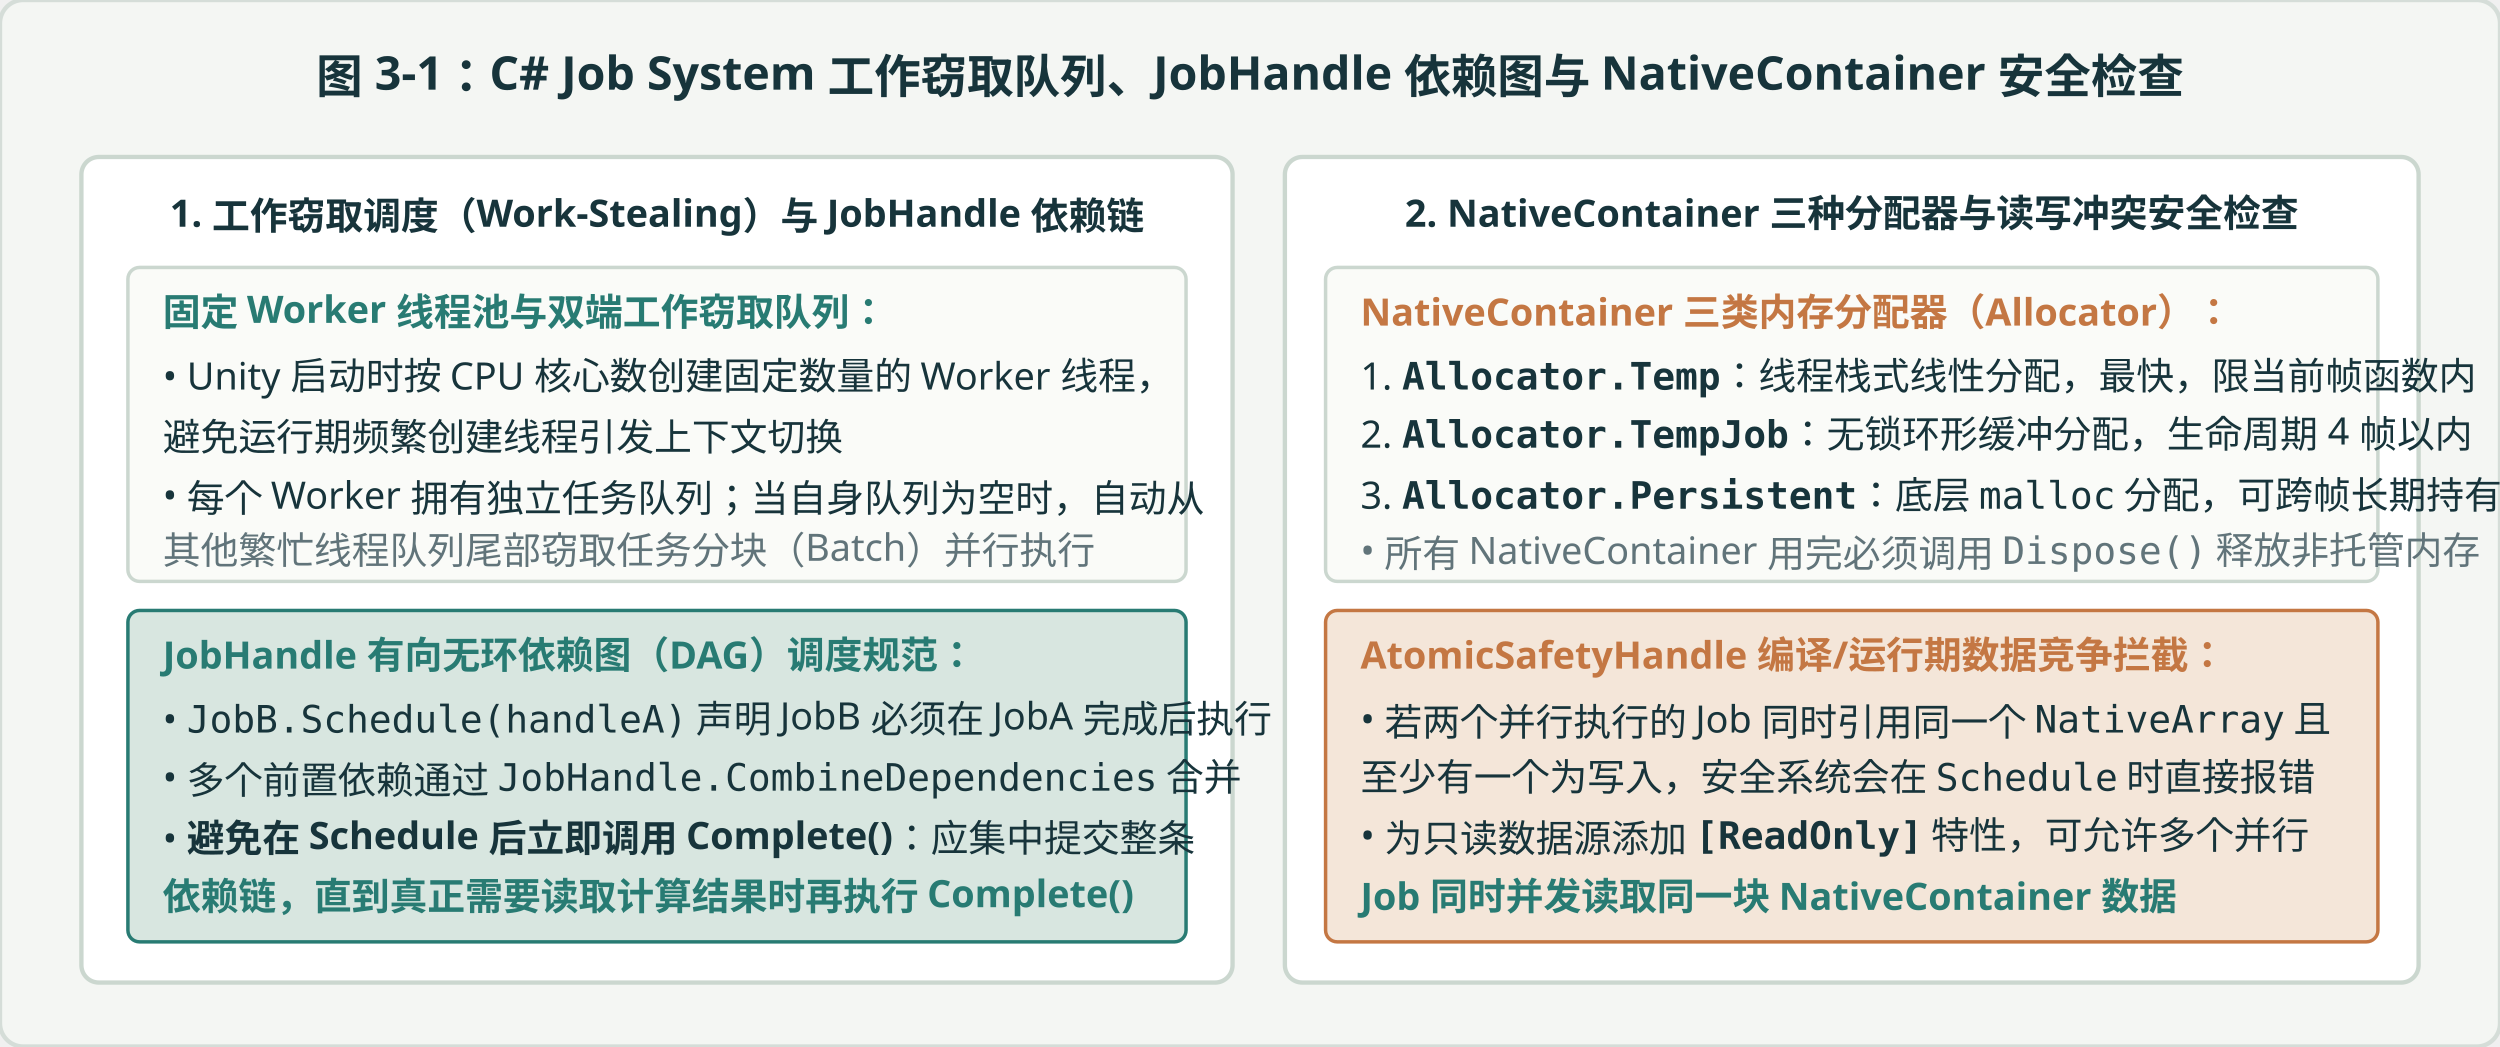
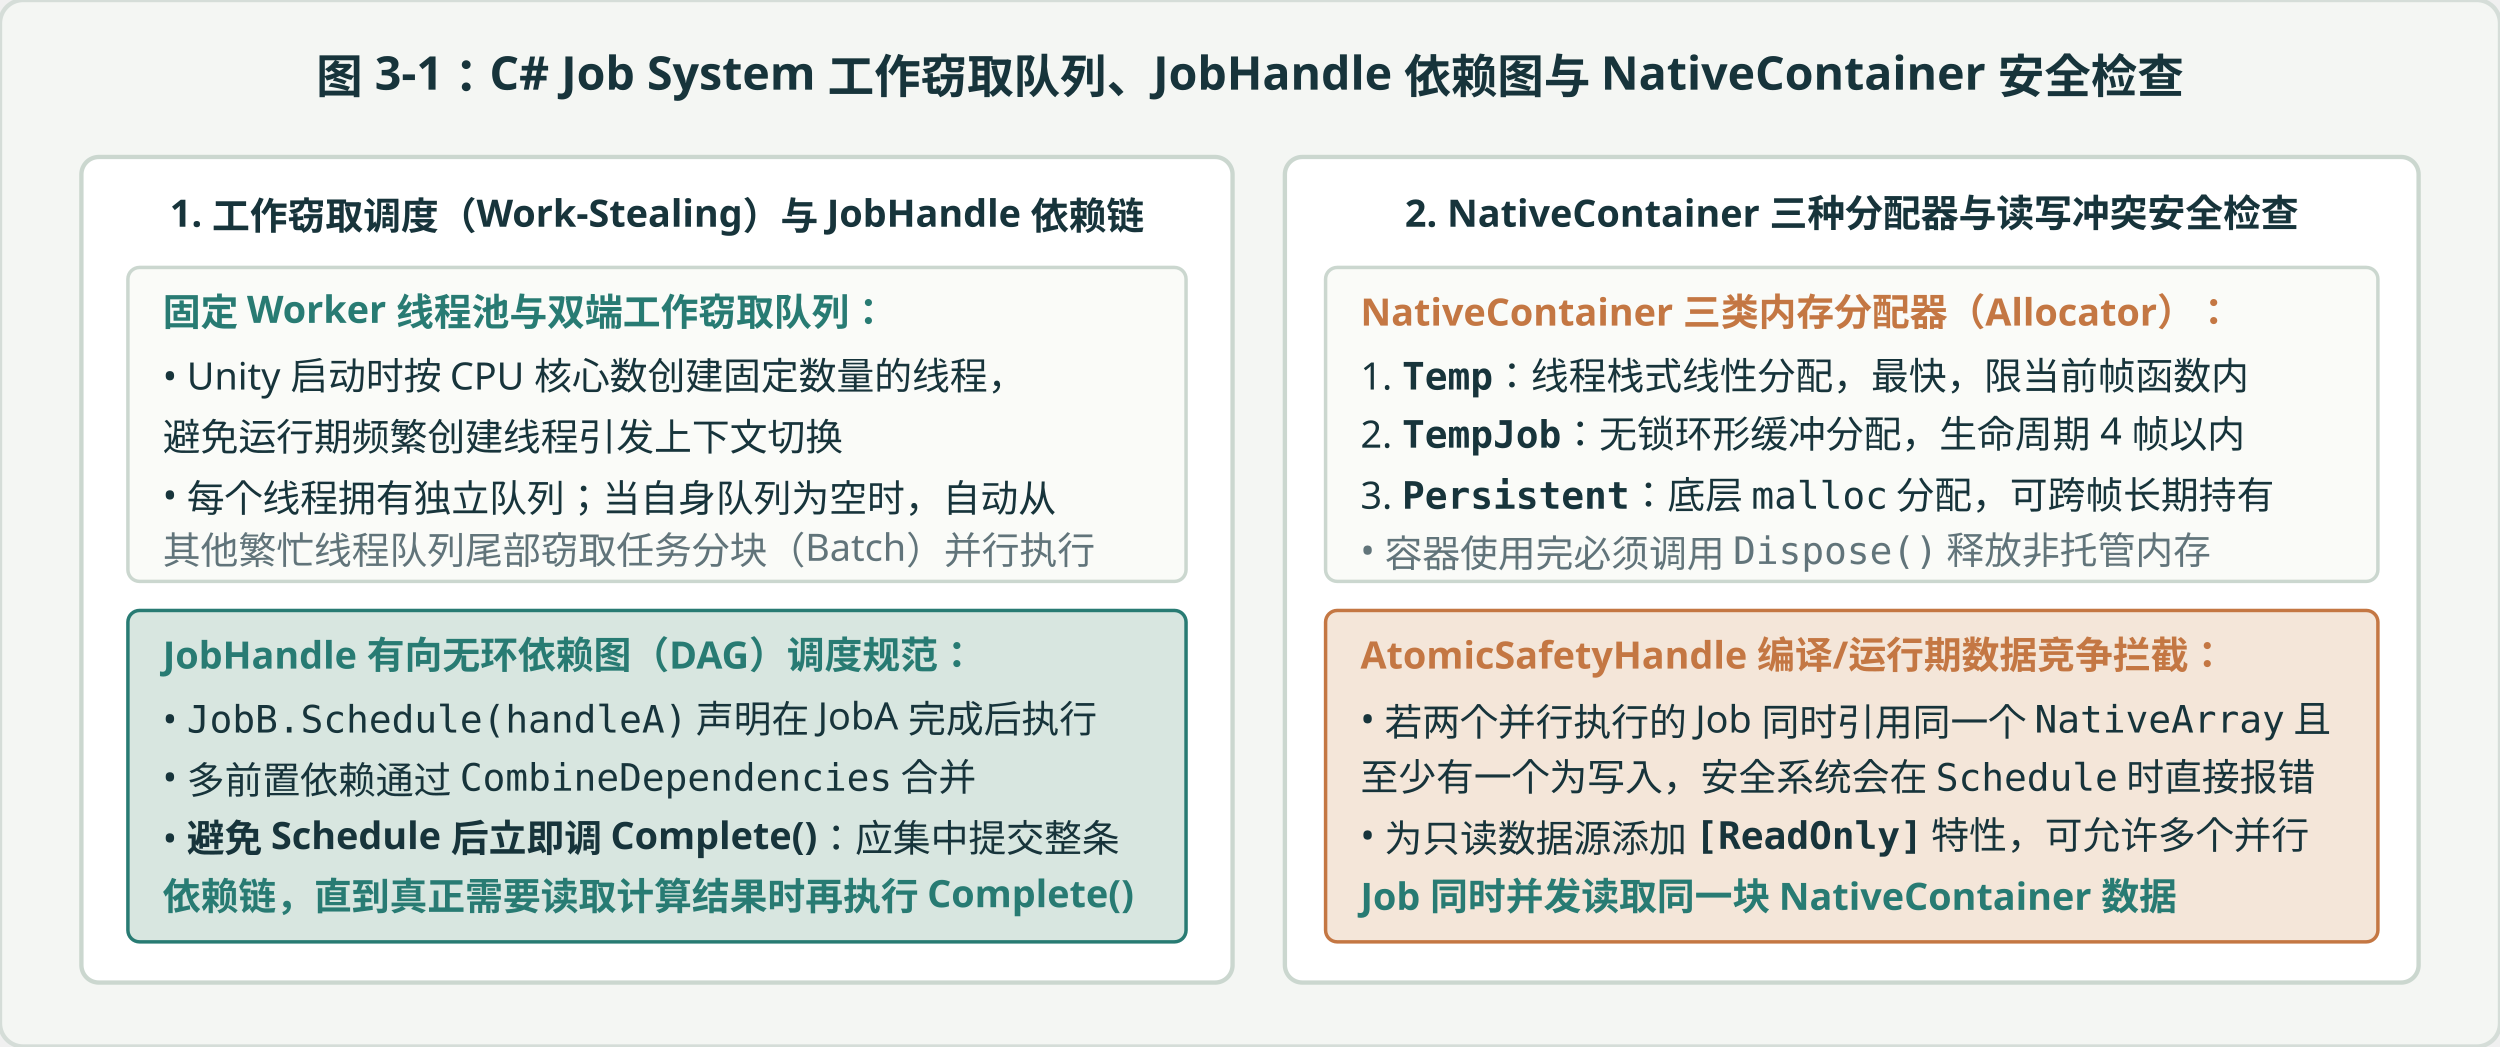
<svg xmlns="http://www.w3.org/2000/svg" viewBox="0 0 860 360" font-family="'Microsoft YaHei', 'Noto Sans SC', sans-serif">
  <rect width="860" height="360" rx="8" fill="#F4F6F3" stroke="#D5DDD8" stroke-width="1.5" />
  <text x="430" y="32" text-anchor="middle" font-size="16" font-weight="700" fill="#17343B">图 3-1：C# Job System 工作窃取队列、JobHandle 依赖图与 NativeContainer 安全检查</text>
  <rect x="28" y="54" width="396" height="284" rx="6" fill="#FFFFFF" stroke="#CBD7CF" stroke-width="1.5" />
  <text x="226" y="78" text-anchor="middle" font-size="13" font-weight="700" fill="#17343B">1. 工作窃取调度（Work-Stealing）与 JobHandle 依赖链</text>
  <g font-size="13">
    <rect x="44" y="92" width="364" height="108" rx="4" fill="#FAFBF8" stroke="#CBD7CF" stroke-width="1.2" />
    <text x="56" y="112" fill="#287B73" font-weight="700">固定 Worker 线程池与双端工作窃取队列：</text>
-     <text x="56" y="134" fill="#17343B">• Unity 启动时按 CPU 核心数创建固定数量的 Worker 线程，</text>
+     <text x="56" y="134" fill="#17343B">• Unity 启动时按 CPU 核心数创建固定数量的线程，</text>
    <text x="56" y="155" fill="#17343B">  避免运行期频繁创建线程引发上下文切换</text>
-     <text x="56" y="175" fill="#17343B">• 每个 Worker 拥有独立任务队列；当自身队列为空时，自动从</text>
+     <text x="56" y="175" fill="#17343B">• 每个线程拥有独立队列；当自身队列为空时，自动从</text>
    <text x="56" y="194" fill="#61747A">  其他繁忙线程队列尾部窃取任务分块（Batch）并行执行</text>
    <rect x="44" y="210" width="364" height="114" rx="4" fill="#D8E6E0" stroke="#287B73" stroke-width="1.2" />
    <text x="56" y="230" fill="#287B73" font-weight="700">JobHandle 有向无环依赖图（DAG）调度规范：</text>
-     <text x="56" y="252" fill="#17343B">• <tspan font-family="Consolas, monospace">JobB.Schedule(handleA)</tspan> 声明 JobB 必须在 JobA 完成后执行</text>
-     <text x="56" y="272" fill="#17343B">• 多个前置依赖通过 <tspan font-family="Consolas, monospace">JobHandle.CombineDependencies</tspan> 合并</text>
-     <text x="56" y="293" fill="#17343B">• <tspan font-weight="700">避免在 Schedule 后立即调用 Complete()</tspan>：应集中提交整条</text>
+     <text x="56" y="252" fill="#17343B">• <tspan font-family="Consolas, monospace">JobB.Schedule(handleA)</tspan> 声明在 JobA 完成后执行</text>
+     <text x="56" y="272" fill="#17343B">• 多前置依赖通过 <tspan font-family="Consolas, monospace">CombineDependencies</tspan> 合并</text>
+     <text x="56" y="293" fill="#17343B">• <tspan font-weight="700">避免 Schedule 后立即调 Complete()</tspan>：应集中提交整条</text>
    <text x="56" y="313" fill="#287B73" font-weight="700">  依赖链，直到真正需要读取计算结果时再执行 Complete()</text>
  </g>
  <rect x="442" y="54" width="390" height="284" rx="6" fill="#FFFFFF" stroke="#CBD7CF" stroke-width="1.5" />
  <text x="637" y="78" text-anchor="middle" font-size="13" font-weight="700" fill="#17343B">2. NativeContainer 三种分配器与读写冲突安全检查</text>
  <g font-size="13">
    <rect x="456" y="92" width="362" height="108" rx="4" fill="#FAFBF8" stroke="#CBD7CF" stroke-width="1.2" />
    <text x="468" y="112" fill="#C47743" font-weight="700">NativeContainer 三类内存分配器（Allocator）：</text>
-     <text x="468" y="134" fill="#17343B">1. <tspan font-weight="700" font-family="Consolas, monospace">Allocator.Temp</tspan>：线程栈式线性分配，最快，限当前帧函数内</text>
-     <text x="468" y="154" fill="#17343B">2. <tspan font-weight="700" font-family="Consolas, monospace">Allocator.TempJob</tspan>：无锁环形缓冲分配，生命周期 4 帧以内</text>
-     <text x="468" y="175" fill="#17343B">3. <tspan font-weight="700" font-family="Consolas, monospace">Allocator.Persistent</tspan>：底层 <tspan font-family="Consolas, monospace">malloc</tspan> 分配，可跨帧长期持有</text>
-     <text x="468" y="194" fill="#61747A">• 所有 NativeContainer 用完必须调用 <tspan font-family="Consolas, monospace">Dispose()</tspan> 释放非托管内存</text>
+     <text x="468" y="134" fill="#17343B">1. <tspan font-weight="700" font-family="Consolas, monospace">Temp</tspan>：线程栈式线性分配，最快，限当前帧函数内</text>
+     <text x="468" y="154" fill="#17343B">2. <tspan font-weight="700" font-family="Consolas, monospace">TempJob</tspan>：无锁环形缓冲分配，生命周期 4 帧以内</text>
+     <text x="468" y="175" fill="#17343B">3. <tspan font-weight="700" font-family="Consolas, monospace">Persistent</tspan>：底层 <tspan font-family="Consolas, monospace">malloc</tspan> 分配，可跨帧长期持有</text>
+     <text x="468" y="194" fill="#61747A">• 容器使用完必须调用 <tspan font-family="Consolas, monospace">Dispose()</tspan> 释放非托管内存</text>
    <rect x="456" y="210" width="362" height="114" rx="4" fill="#F4E6D9" stroke="#C47743" stroke-width="1.2" />
    <text x="468" y="230" fill="#C47743" font-weight="700">AtomicSafetyHandle 编译/运行期数据竞争拦截：</text>
    <text x="468" y="252" fill="#17343B">• 若两个并行执行的 Job 同时引用同一个 <tspan font-family="Consolas, monospace">NativeArray</tspan> 且</text>
    <text x="468" y="272" fill="#17343B">  至少有一个为写入，安全系统会在 <tspan font-family="Consolas, monospace">Schedule</tspan> 时直接报错</text>
    <text x="468" y="292" fill="#17343B">• 为只读数据源添加 <tspan font-weight="700" font-family="Consolas, monospace">[ReadOnly]</tspan> 特性，可允许多个并行</text>
    <text x="468" y="313" fill="#287B73" font-weight="700">  Job 同时并发读取同一块 NativeContainer 数据</text>
  </g>
</svg>
